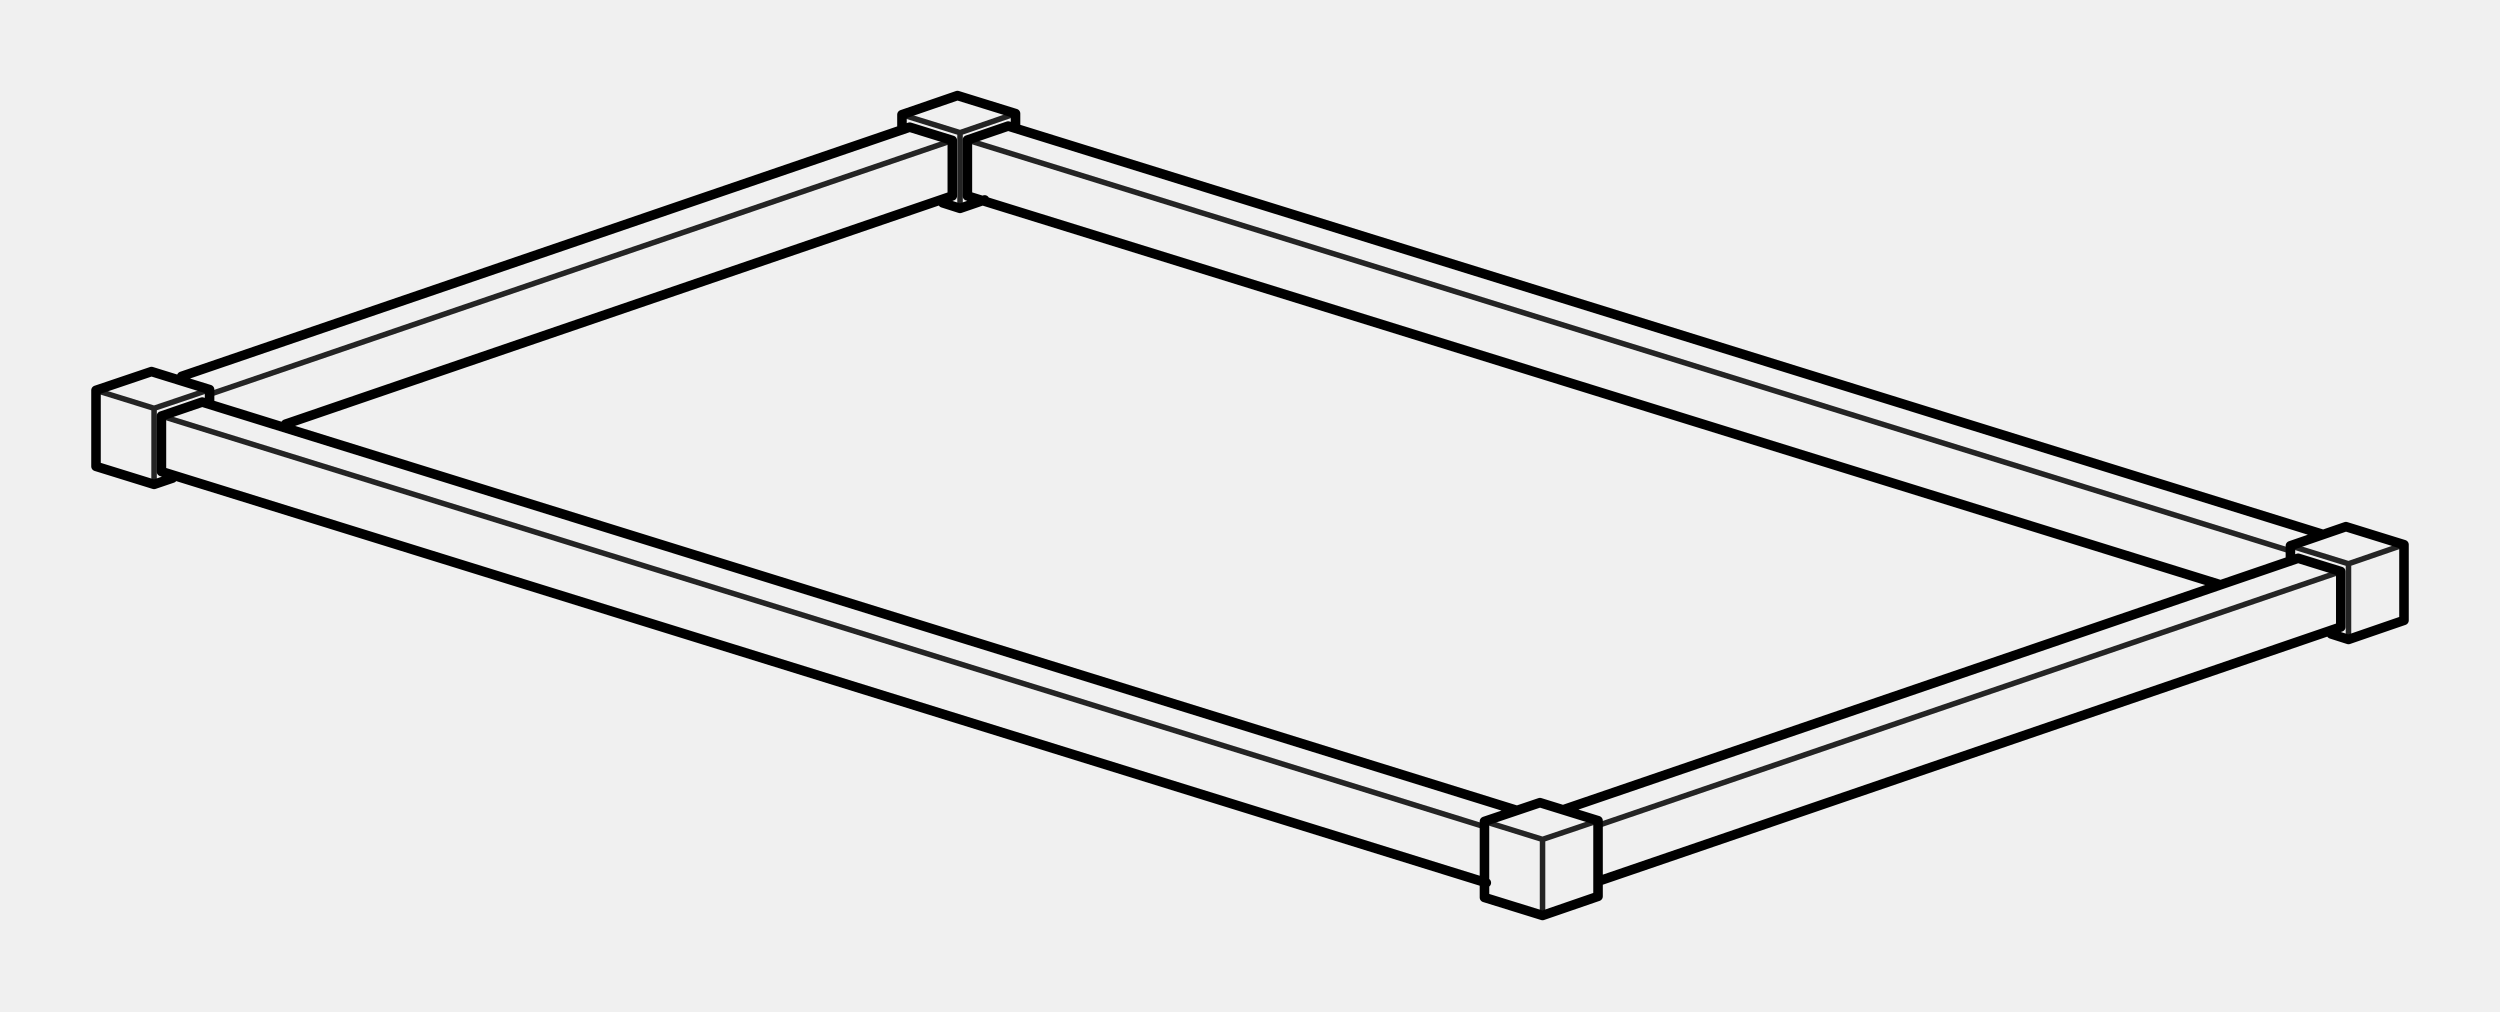
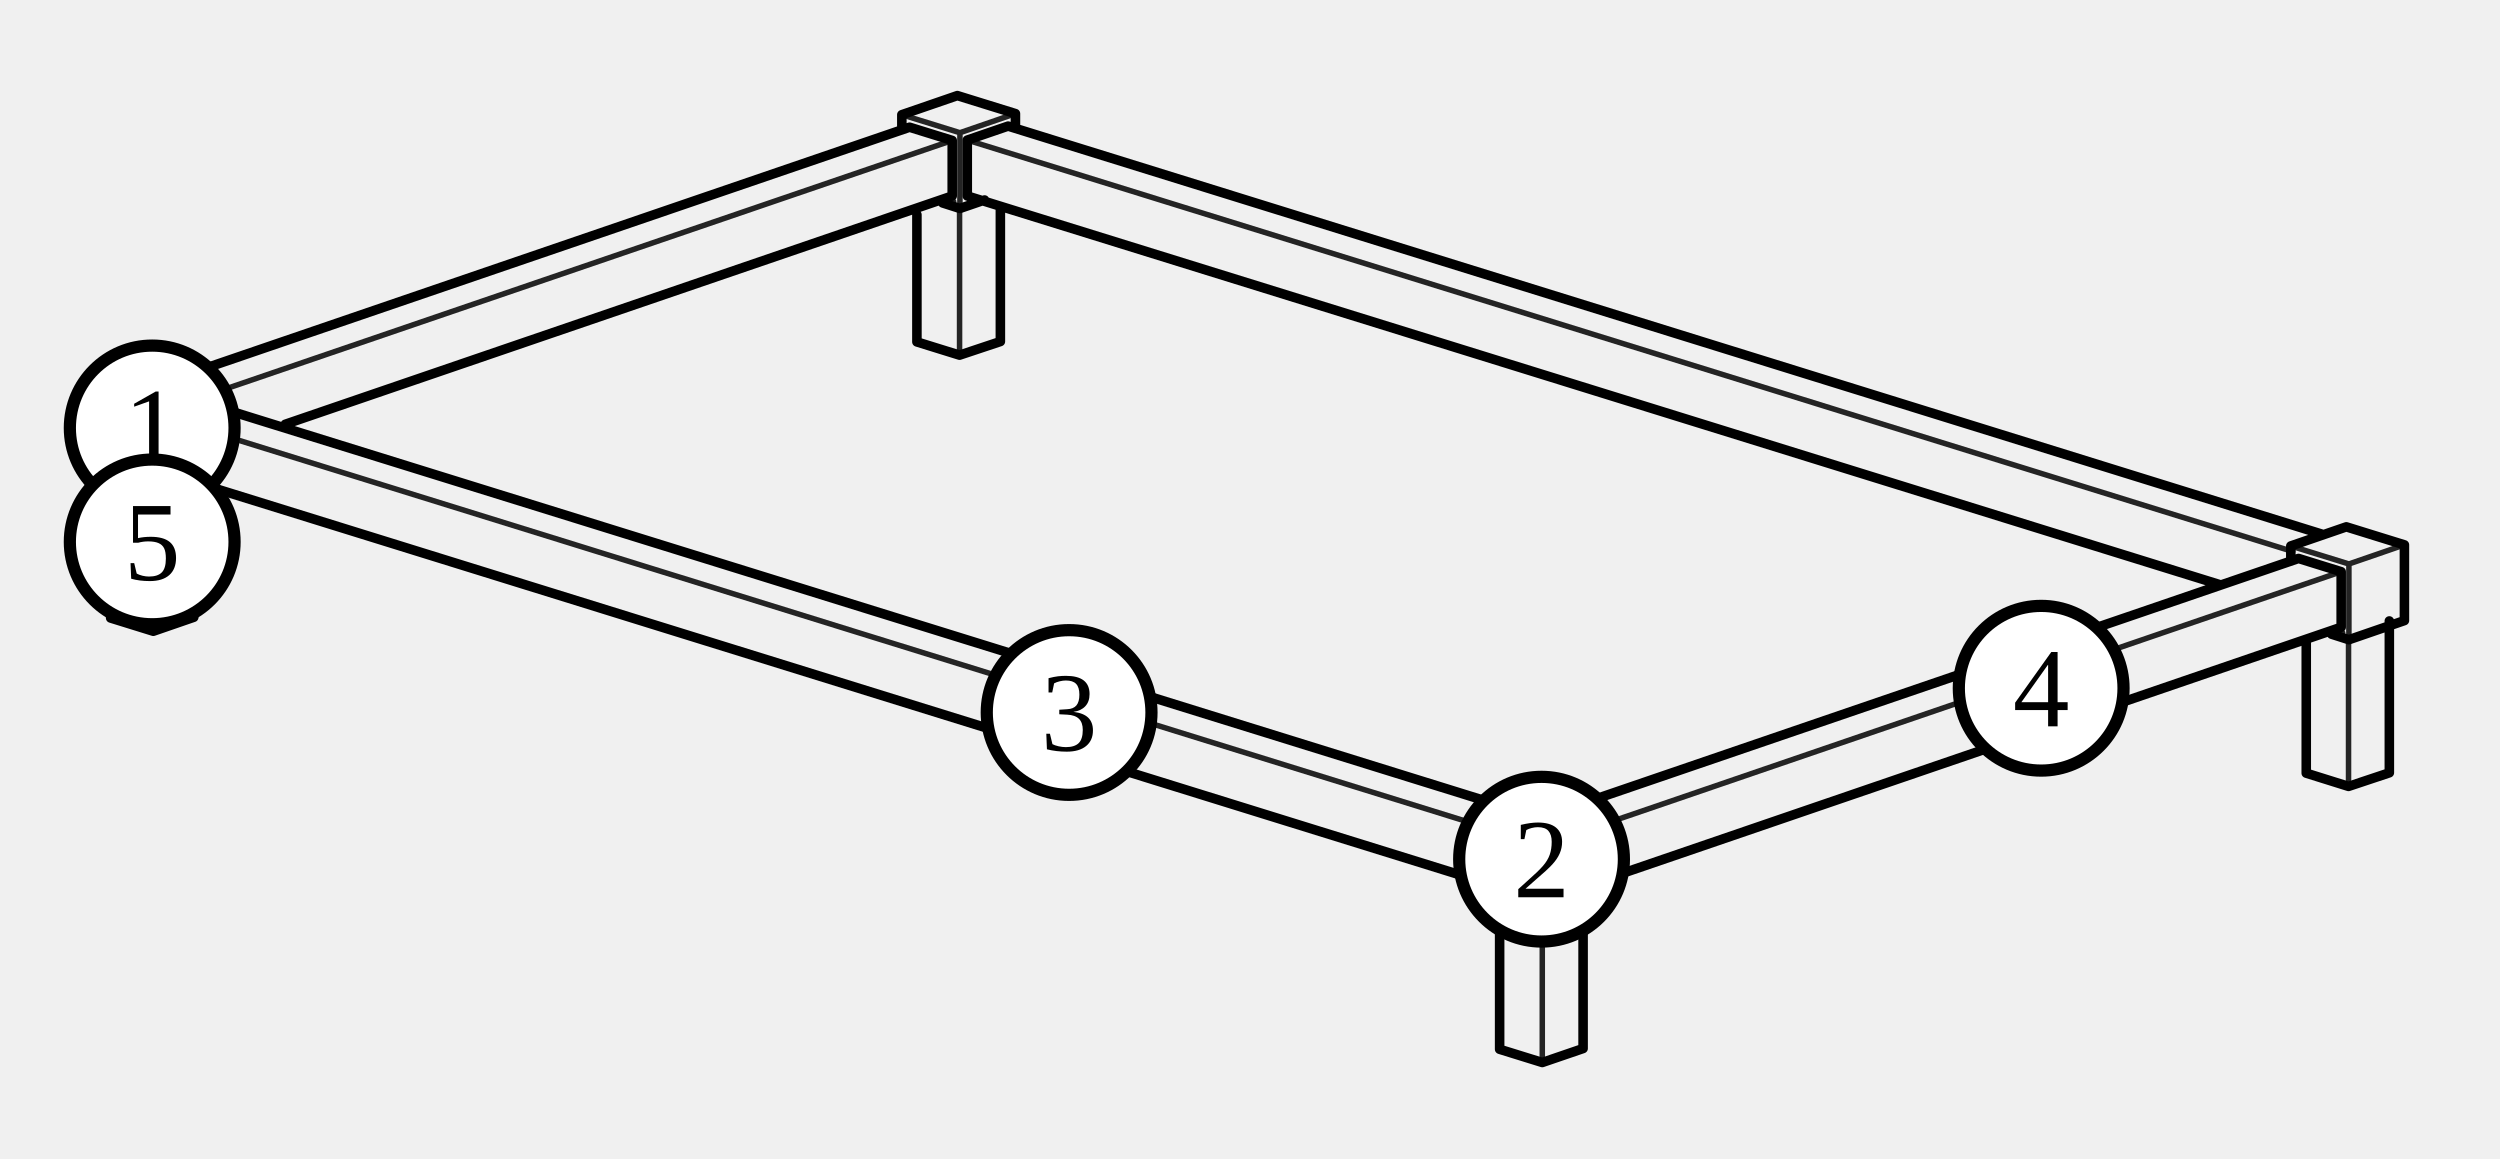
- <svg xmlns="http://www.w3.org/2000/svg" viewBox="0 0 680.0 275.1" width="680" height="275">
+ <svg xmlns="http://www.w3.org/2000/svg" viewBox="0 0 680.0 315.0" width="680" height="315">
  <g fill="none" stroke="currentColor" stroke-linecap="round" stroke-linejoin="round">
-     <path d="M26.0 106.2L41.8 111.1 M41.8 111.1L56.9 106.0 M41.8 131.8L41.8 111.1 M403.8 223.5L419.6 228.4 M419.6 228.4L434.7 223.3 M419.6 249.1L419.6 228.4 M623.1 148.5L638.9 153.4 M638.9 153.4L654.0 148.2 M638.9 174.0L638.9 153.4 M245.3 31.2L261.1 36.1 M261.1 36.1L276.2 30.9 M261.1 56.7L261.1 36.1 M43.8 113.2L404.3 225.1 M263.1 38.1L622.1 149.6 M57.8 107.0L259.0 38.2 M435.6 224.3L636.8 155.5" stroke-width="1.50" opacity="0.85" />
-     <path d="M41.8 131.8L46.8 130.1 M26.0 126.9L41.8 131.8 M41.1 101.1L56.9 106.0 M26.0 106.2L41.1 101.1 M26.0 126.9L26.0 106.2 M56.9 109.4L56.9 106.0 M419.6 249.1L434.7 243.9 M403.8 244.2L419.6 249.1 M418.9 218.4L434.7 223.3 M403.8 223.5L418.9 218.4 M403.8 244.2L403.8 223.5 M434.7 243.9L434.7 223.3 M638.9 174.0L654.0 168.8 M634.2 172.5L638.9 174.0 M638.2 143.3L654.0 148.2 M623.1 148.5L638.2 143.3 M623.1 151.9L623.1 148.5 M654.0 168.8L654.0 148.2 M261.1 56.7L267.8 54.4 M256.4 55.2L261.1 56.7 M260.4 26.0L276.2 30.9 M245.3 31.2L260.4 26.0 M245.3 34.6L245.3 31.2 M276.2 34.3L276.2 30.9 M43.8 128.3L404.3 240.2 M54.9 109.4L412.3 220.4 M43.8 113.2L54.9 109.4 M43.8 128.3L43.8 113.2 M263.1 53.3L603.7 159.0 M274.2 34.3L631.6 145.3 M263.1 38.1L274.2 34.3 M263.1 53.3L263.1 38.1 M77.6 115.4L259.0 53.3 M247.4 34.6L259.0 38.2 M49.3 102.4L247.4 34.6 M259.0 53.3L259.0 38.2 M435.6 239.5L636.8 170.6 M625.2 151.9L636.8 155.5 M425.6 220.2L625.2 151.9 M636.8 170.6L636.8 155.5" stroke-width="2.60" opacity="1.0" />
+     <path d="M26.0 106.2L41.8 111.1 M41.8 111.1L56.9 106.0 M41.8 131.8L41.8 111.1 M403.8 223.5L419.6 228.4 M419.6 228.4L434.7 223.3 M419.6 249.1L419.6 228.4 M623.1 148.5L638.9 153.4 M638.9 153.4L654.0 148.2 M638.9 174.0L638.9 153.4 M245.3 31.2L261.1 36.1 M261.1 36.1L276.2 30.9 M261.1 56.7L261.1 36.1 M43.8 113.2L404.3 225.1 M263.1 38.1L623.6 150.0 M57.8 107.0L259.0 38.2 M434.1 224.9L636.8 155.5 M30.1 126.8L33.4 127.9 M38.4 129.4L40.1 129.9 M41.7 171.7L41.7 132.1 M407.9 244.1L409.6 244.6 M416.2 246.7L417.9 247.2 M419.5 289.0L419.5 249.4 M635.5 171.6L637.2 172.1 M638.8 213.9L638.8 174.3 M257.7 54.3L259.4 54.8 M261.0 96.6L261.0 57.0" stroke-width="1.50" opacity="0.85" />
+     <path d="M41.8 131.8L46.8 130.1 M26.0 126.9L41.8 131.8 M41.1 101.1L56.9 106.0 M26.0 106.2L41.1 101.1 M26.0 126.9L26.0 106.2 M56.9 109.4L56.9 106.0 M419.6 249.1L434.7 243.9 M403.8 244.2L419.6 249.1 M418.9 218.4L434.7 223.3 M403.8 223.5L418.9 218.4 M403.8 244.2L403.8 223.5 M434.7 243.9L434.7 223.3 M638.9 174.0L654.0 168.8 M634.2 172.5L638.9 174.0 M638.2 143.3L654.0 148.2 M623.1 148.5L638.2 143.3 M623.1 151.9L623.1 148.5 M654.0 168.8L654.0 148.2 M261.1 56.7L267.8 54.4 M256.4 55.2L261.1 56.7 M260.4 26.0L276.2 30.9 M245.3 31.2L260.4 26.0 M245.3 34.6L245.3 31.2 M276.2 34.3L276.2 30.9 M43.8 128.3L404.3 240.2 M54.9 109.4L412.3 220.4 M43.8 113.2L54.9 109.4 M43.8 128.3L43.8 113.2 M263.1 53.3L603.7 159.0 M274.2 34.3L631.6 145.3 M263.1 38.1L274.2 34.3 M263.1 53.3L263.1 38.1 M77.6 115.4L259.0 53.3 M247.4 34.6L259.0 38.2 M49.3 102.4L247.4 34.6 M259.0 53.3L259.0 38.2 M435.6 239.5L636.8 170.6 M625.2 151.9L636.8 155.5 M425.6 220.2L625.2 151.9 M636.8 170.6L636.8 155.5 M41.7 171.7L52.7 167.9 M30.1 168.1L41.7 171.7 M30.1 168.1L30.1 126.8 M52.7 167.9L52.7 131.6 M419.5 289.0L430.6 285.2 M407.9 285.4L419.5 289.0 M407.9 285.4L407.9 244.1 M430.6 285.2L430.6 245.6 M638.8 213.9L649.9 210.2 M627.3 210.3L638.8 213.9 M627.3 210.3L627.3 174.0 M649.9 210.2L649.9 168.9 M261.0 96.6L272.1 92.9 M249.4 93.0L261.0 96.6 M249.4 93.0L249.4 58.4 M272.1 92.9L272.1 56.5" stroke-width="2.60" opacity="1.0" />
+   </g>
+   <g class="baloes">
+     <g>
+       <circle cx="41.4" cy="116.4" r="22.4" fill="#fff" stroke="currentColor" stroke-width="3.32" />
+       <text x="41.4" y="116.4" font-size="30.7" text-anchor="middle" dominant-baseline="central" fill="currentColor" stroke="none">1</text>
+     </g>
+     <g>
+       <circle cx="419.3" cy="233.7" r="22.4" fill="#fff" stroke="currentColor" stroke-width="3.32" />
+       <text x="419.3" y="233.7" font-size="30.7" text-anchor="middle" dominant-baseline="central" fill="currentColor" stroke="none">2</text>
+     </g>
+     <g>
+       <circle cx="290.8" cy="193.8" r="22.4" fill="#fff" stroke="currentColor" stroke-width="3.32" />
+       <text x="290.8" y="193.8" font-size="30.7" text-anchor="middle" dominant-baseline="central" fill="currentColor" stroke="none">3</text>
+     </g>
+     <g>
+       <circle cx="555.2" cy="187.2" r="22.4" fill="#fff" stroke="currentColor" stroke-width="3.32" />
+       <text x="555.2" y="187.2" font-size="30.7" text-anchor="middle" dominant-baseline="central" fill="currentColor" stroke="none">4</text>
+     </g>
+     <g>
+       <circle cx="41.4" cy="147.4" r="22.4" fill="#fff" stroke="currentColor" stroke-width="3.32" />
+       <text x="41.4" y="147.4" font-size="30.7" text-anchor="middle" dominant-baseline="central" fill="currentColor" stroke="none">5</text>
+     </g>
  </g>
</svg>
